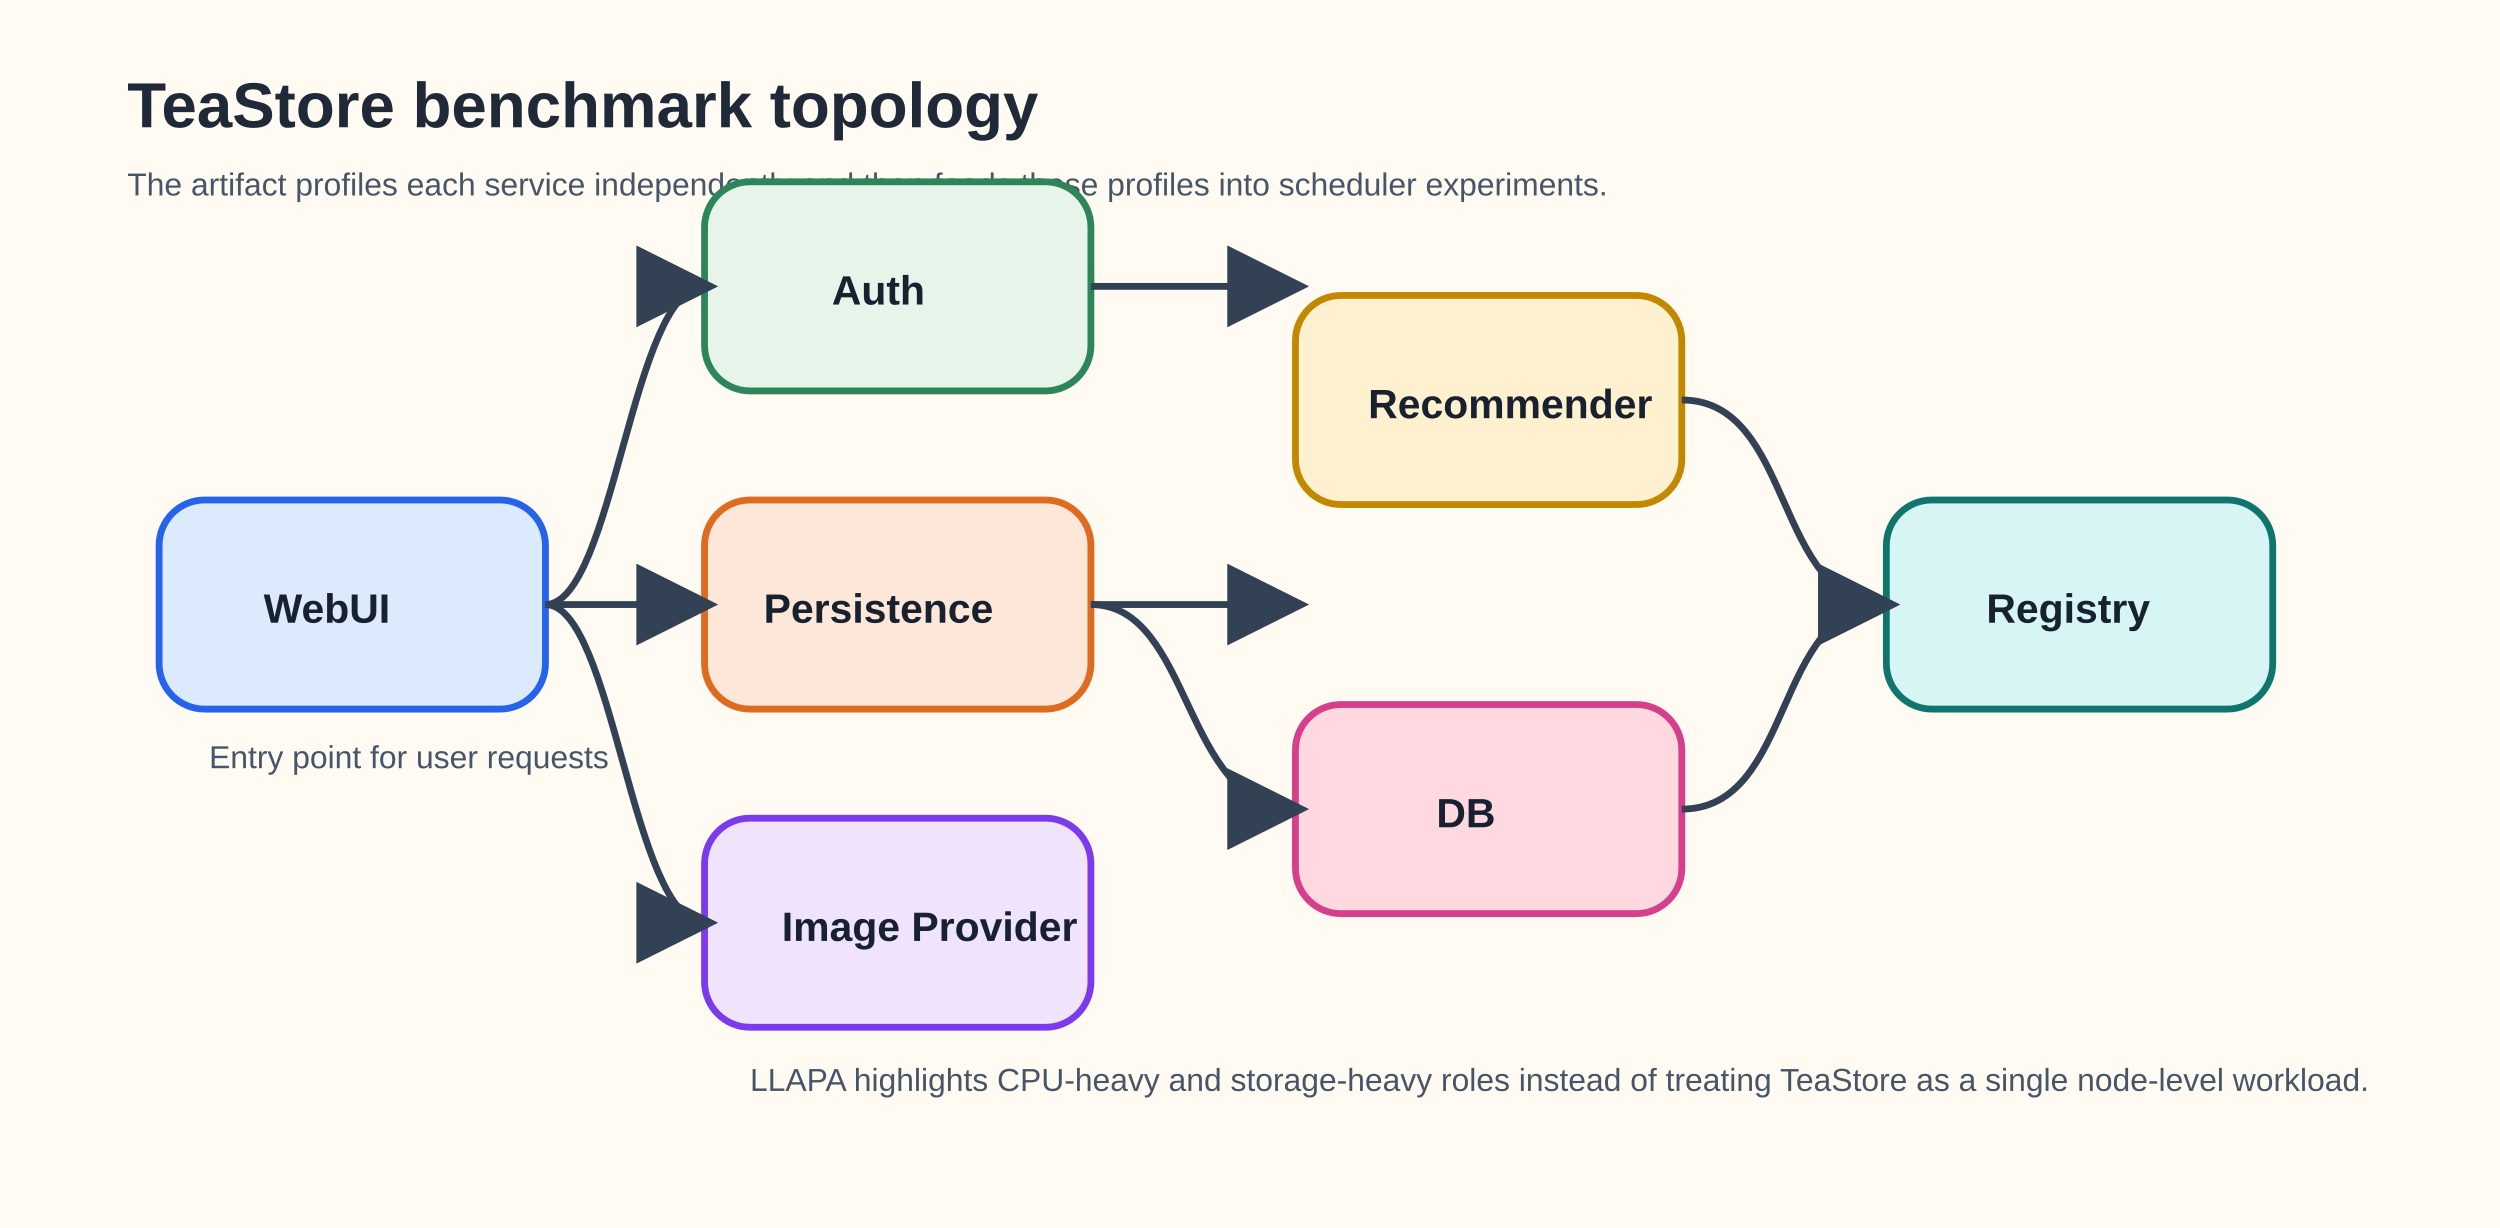
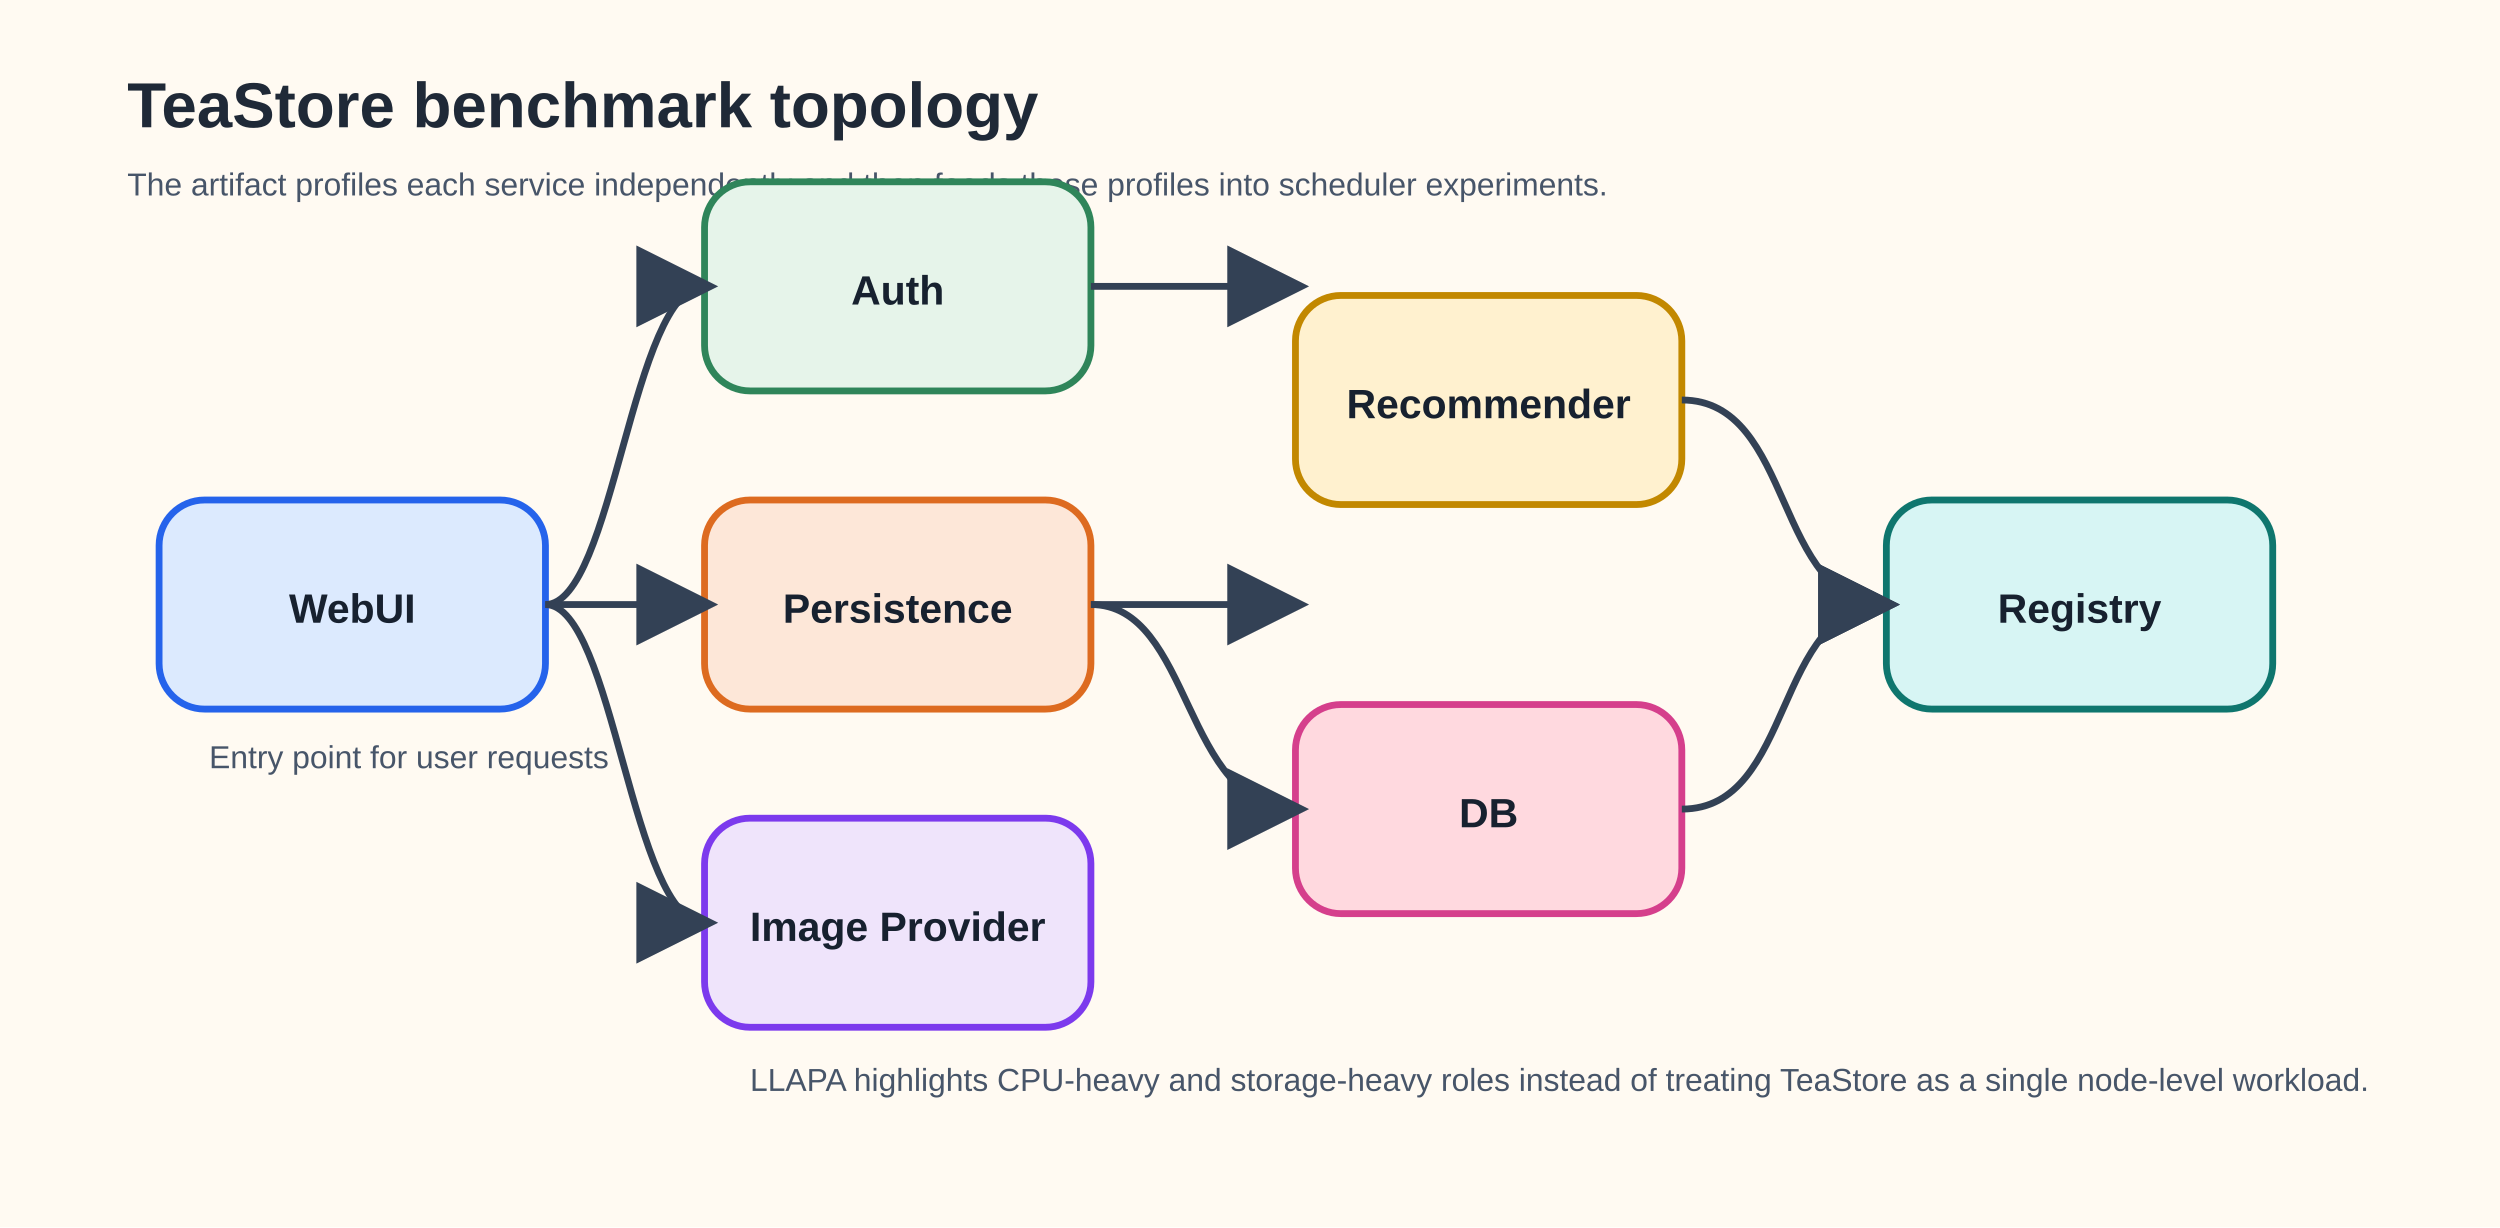
<svg xmlns="http://www.w3.org/2000/svg" width="1100" height="540" viewBox="0 0 1100 540" role="img" aria-labelledby="title desc">
  <defs>
    <style>
    .bg { fill: #fffaf2; }
    .title { font: 700 28px Arial, sans-serif; fill: #1f2937; }
    .label { font: 700 18px Arial, sans-serif; fill: #17212f; }
    .small { font: 500 14px Arial, sans-serif; fill: #475569; }
    .svc { rx: 20; ry: 20; stroke-width: 3; }
    .arrow { stroke: #334155; stroke-width: 3; fill: none; marker-end: url(#m); }
  </style>
    <marker id="m" markerWidth="12" markerHeight="12" refX="10" refY="6" orient="auto">
      <path d="M0,0 L12,6 L0,12 z" fill="#334155" />
    </marker>
  </defs>
  <rect class="bg" width="1100" height="540" />
  <text x="56" y="56" class="title">TeaStore benchmark topology</text>
  <text x="56" y="86" class="small">The artifact profiles each service independently and then feeds those profiles into scheduler experiments.</text>
  <rect x="70" y="220" width="170" height="92" class="svc" fill="#dceafe" stroke="#2563eb" />
-   <text x="116" y="274" class="label">WebUI</text>
+   <text x="155" y="274" text-anchor="middle" class="label">WebUI</text>
  <rect x="310" y="80" width="170" height="92" class="svc" fill="#e6f4ea" stroke="#2f855a" />
-   <text x="366" y="134" class="label">Auth</text>
+   <text x="395" y="134" text-anchor="middle" class="label">Auth</text>
  <rect x="310" y="220" width="170" height="92" class="svc" fill="#fde7d8" stroke="#dd6b20" />
-   <text x="336" y="274" class="label">Persistence</text>
+   <text x="395" y="274" text-anchor="middle" class="label">Persistence</text>
  <rect x="310" y="360" width="170" height="92" class="svc" fill="#efe4fb" stroke="#7c3aed" />
-   <text x="344" y="414" class="label">Image Provider</text>
+   <text x="395" y="414" text-anchor="middle" class="label">Image Provider</text>
  <rect x="570" y="130" width="170" height="92" class="svc" fill="#fff1cf" stroke="#c28800" />
-   <text x="602" y="184" class="label">Recommender</text>
+   <text x="655" y="184" text-anchor="middle" class="label">Recommender</text>
  <rect x="570" y="310" width="170" height="92" class="svc" fill="#ffd9df" stroke="#d53f8c" />
-   <text x="632" y="364" class="label">DB</text>
+   <text x="655" y="364" text-anchor="middle" class="label">DB</text>
  <rect x="830" y="220" width="170" height="92" class="svc" fill="#d7f5f4" stroke="#0f766e" />
-   <text x="874" y="274" class="label">Registry</text>
+   <text x="915" y="274" text-anchor="middle" class="label">Registry</text>
  <path d="M240 266 H310" class="arrow" />
  <path d="M240 266 C270 266 278 126 310 126" class="arrow" />
  <path d="M240 266 C270 266 278 406 310 406" class="arrow" />
  <path d="M480 266 H570" class="arrow" />
  <path d="M480 266 C525 266 520 356 570 356" class="arrow" />
  <path d="M480 126 H570" class="arrow" />
  <path d="M740 176 C790 176 780 266 830 266" class="arrow" />
  <path d="M740 356 C790 356 780 266 830 266" class="arrow" />
  <text x="92" y="338" class="small">Entry point for user requests</text>
  <text x="330" y="480" class="small">LLAPA highlights CPU-heavy and storage-heavy roles instead of treating TeaStore as a single node-level workload.</text>
</svg>
